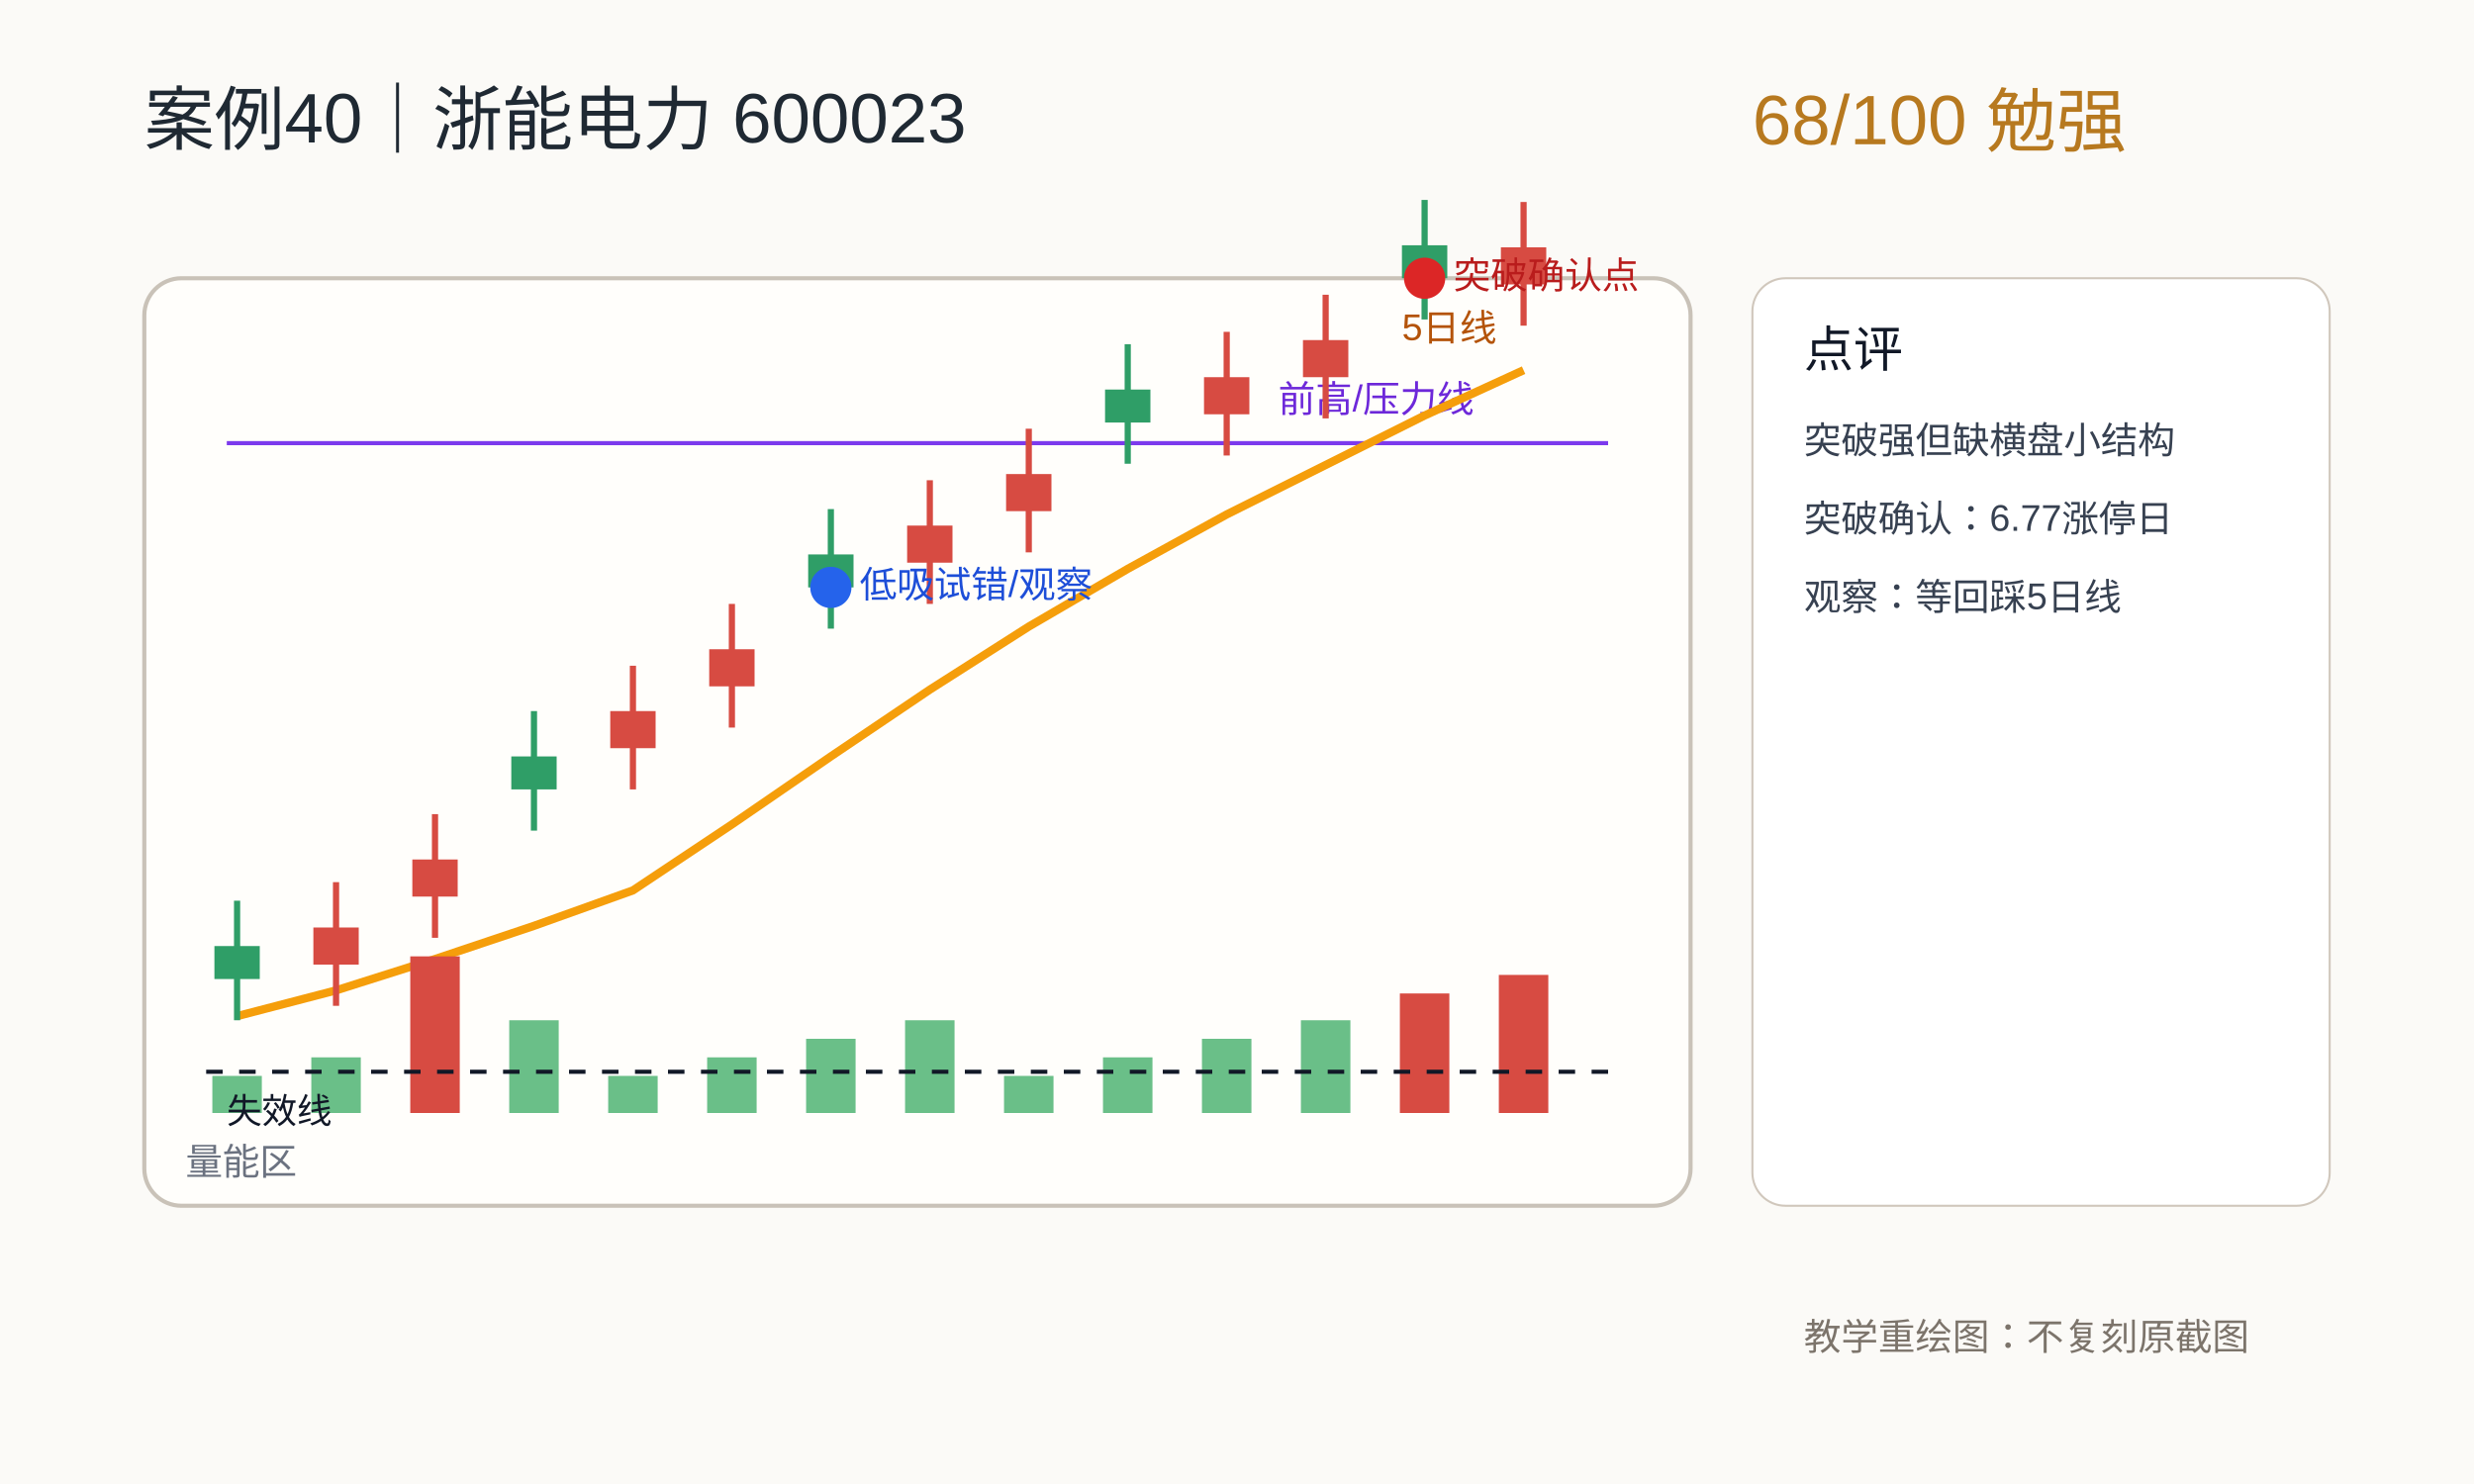
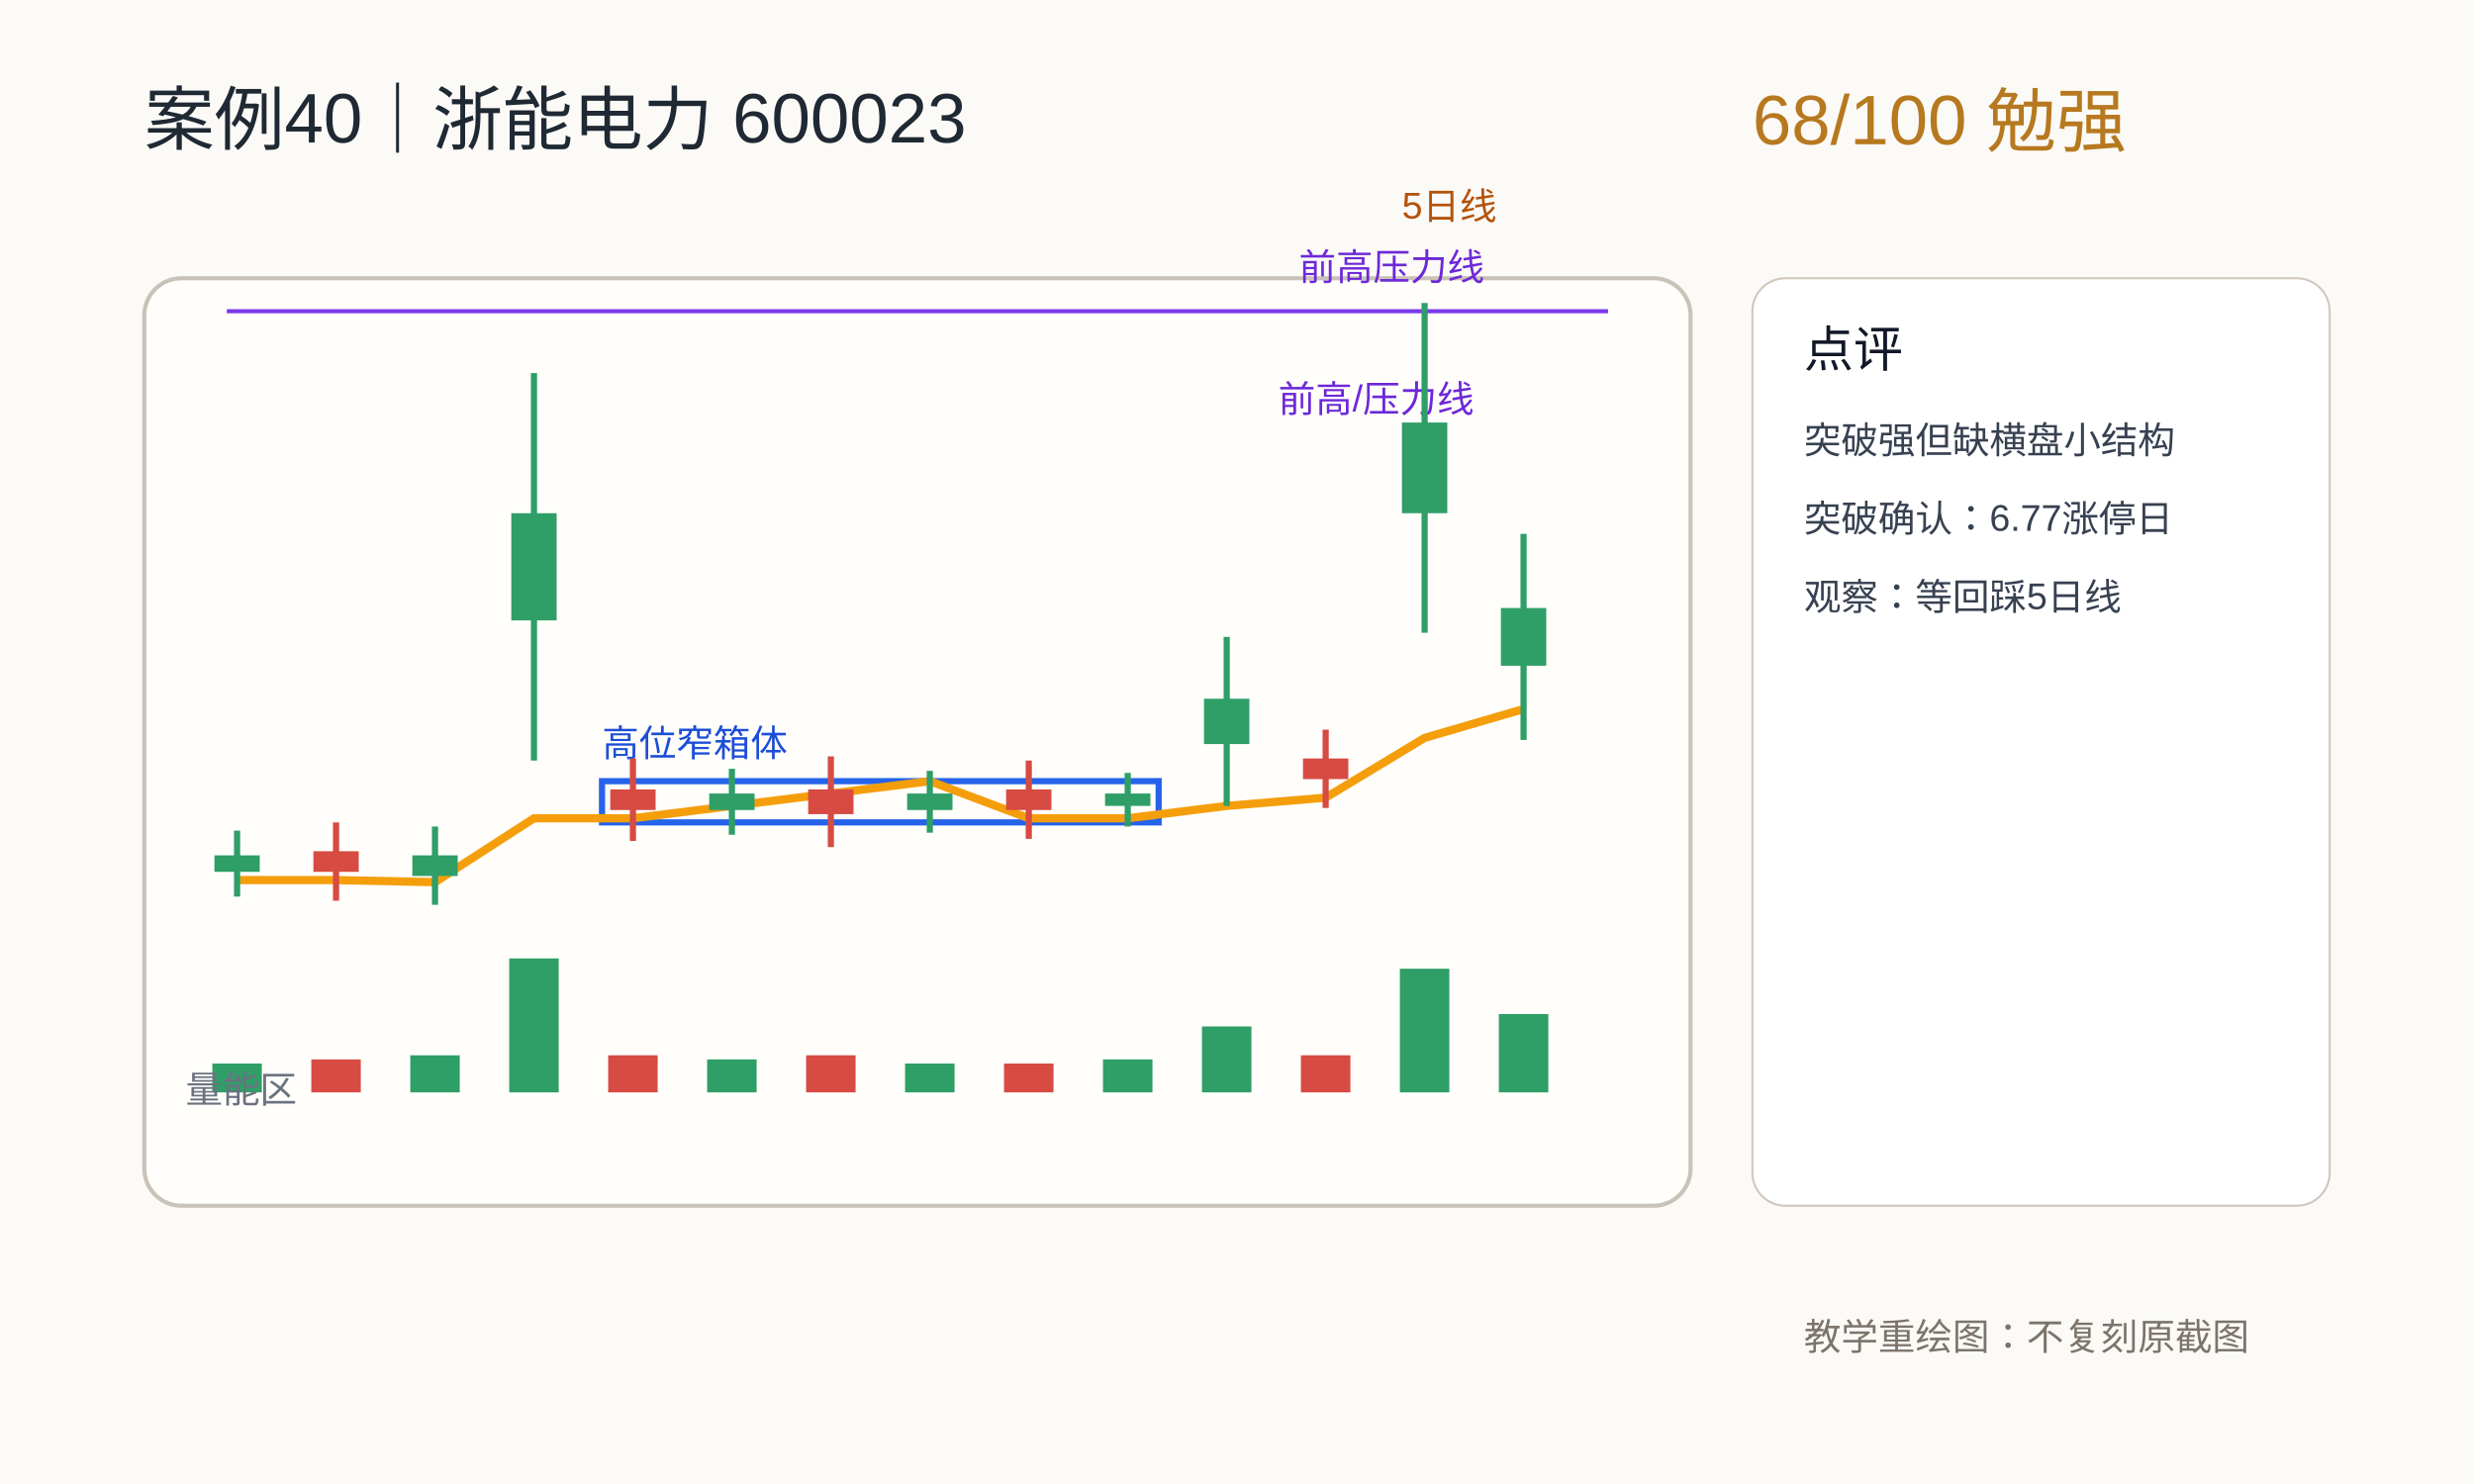
<svg xmlns="http://www.w3.org/2000/svg" width="1200" height="720" viewBox="0 0 1200 720">
  <rect width="1200" height="720" fill="#fbfaf7" />
  <rect x="70" y="135" width="750" height="450" rx="18" fill="#fffefb" stroke="#c9c2b8" stroke-width="2" />
  <text x="70" y="70" font-size="34" font-family="PingFang SC, Arial" fill="#1f2933">案例40｜浙能电力 600023</text>
  <text x="850" y="70" font-size="34" font-family="PingFang SC, Arial" fill="#b7791f">68/100  勉强</text>
-   <line x1="110" y1="215" x2="780" y2="215" stroke="#7c3aed" stroke-width="2" />
  <text x="620" y="200" font-size="18" font-family="PingFang SC, Arial" fill="#6d28d9">前高/压力线</text>
-   <polyline points="115,493.0 163,480.5 211,465.3 259,449.2 307,432.0 355,400.0 403,367.0 451,334.6 499,304.0 547,276.0 595,249.6 643,225.6 691,201.6 739,179.6" fill="none" stroke="#f59e0b" stroke-width="4" />
-   <text x="680" y="165" font-size="18" font-family="PingFang SC, Arial" fill="#b45309">5日线</text>
-   <line x1="115" y1="437" x2="115" y2="495" stroke="#2f9e67" stroke-width="3" />
-   <rect x="104" y="459" width="22" height="16" fill="#2f9e67" />
-   <rect x="103" y="522" width="24" height="18" fill="#6abf88" />
-   <line x1="163" y1="428" x2="163" y2="488" stroke="#d74b42" stroke-width="3" />
-   <rect x="152" y="450" width="22" height="18" fill="#d74b42" />
-   <rect x="151" y="513" width="24" height="27" fill="#6abf88" />
-   <line x1="211" y1="395" x2="211" y2="455" stroke="#d74b42" stroke-width="3" />
-   <rect x="200" y="417" width="22" height="18" fill="#d74b42" />
-   <rect x="199" y="464" width="24" height="76" fill="#d74b42" />
-   <line x1="259" y1="345" x2="259" y2="403" stroke="#2f9e67" stroke-width="3" />
-   <rect x="248" y="367" width="22" height="16" fill="#2f9e67" />
-   <rect x="247" y="495" width="24" height="45" fill="#6abf88" />
-   <line x1="307" y1="323" x2="307" y2="383" stroke="#d74b42" stroke-width="3" />
-   <rect x="296" y="345" width="22" height="18" fill="#d74b42" />
-   <rect x="295" y="522" width="24" height="18" fill="#6abf88" />
-   <line x1="355" y1="293" x2="355" y2="353" stroke="#d74b42" stroke-width="3" />
-   <rect x="344" y="315" width="22" height="18" fill="#d74b42" />
-   <rect x="343" y="513" width="24" height="27" fill="#6abf88" />
-   <line x1="403" y1="247" x2="403" y2="305" stroke="#2f9e67" stroke-width="3" />
-   <rect x="392" y="269" width="22" height="16" fill="#2f9e67" />
-   <rect x="391" y="504" width="24" height="36" fill="#6abf88" />
-   <line x1="451" y1="233" x2="451" y2="293" stroke="#d74b42" stroke-width="3" />
-   <rect x="440" y="255" width="22" height="18" fill="#d74b42" />
-   <rect x="439" y="495" width="24" height="45" fill="#6abf88" />
-   <line x1="499" y1="208" x2="499" y2="268" stroke="#d74b42" stroke-width="3" />
-   <rect x="488" y="230" width="22" height="18" fill="#d74b42" />
-   <rect x="487" y="522" width="24" height="18" fill="#6abf88" />
-   <line x1="547" y1="167" x2="547" y2="225" stroke="#2f9e67" stroke-width="3" />
-   <rect x="536" y="189" width="22" height="16" fill="#2f9e67" />
-   <rect x="535" y="513" width="24" height="27" fill="#6abf88" />
-   <line x1="595" y1="161" x2="595" y2="221" stroke="#d74b42" stroke-width="3" />
-   <rect x="584" y="183" width="22" height="18" fill="#d74b42" />
-   <rect x="583" y="504" width="24" height="36" fill="#6abf88" />
-   <line x1="643" y1="143" x2="643" y2="203" stroke="#d74b42" stroke-width="3" />
-   <rect x="632" y="165" width="22" height="18" fill="#d74b42" />
-   <rect x="631" y="495" width="24" height="45" fill="#6abf88" />
-   <line x1="691" y1="97" x2="691" y2="155" stroke="#2f9e67" stroke-width="3" />
-   <rect x="680" y="119" width="22" height="16" fill="#2f9e67" />
-   <rect x="679" y="482" width="24" height="58" fill="#d74b42" />
-   <line x1="739" y1="98" x2="739" y2="158" stroke="#d74b42" stroke-width="3" />
-   <rect x="728" y="120" width="22" height="18" fill="#d74b42" />
-   <rect x="727" y="473" width="24" height="67" fill="#d74b42" />
-   <circle cx="403" cy="285" r="10" fill="#2563eb" />
-   <text x="417" y="290" font-size="18" font-family="PingFang SC, Arial" fill="#1d4ed8">低吸试错/观察</text>
-   <circle cx="691" cy="135" r="10" fill="#dc2626" />
-   <text x="705" y="140" font-size="18" font-family="PingFang SC, Arial" fill="#b91c1c">突破确认点</text>
-   <line x1="100" y1="520" x2="780" y2="520" stroke="#111827" stroke-dasharray="8 8" stroke-width="2" />
-   <text x="110" y="545" font-size="17" font-family="PingFang SC, Arial" fill="#111827">失效线</text>
-   <text x="90" y="570" font-size="18" font-family="PingFang SC, Arial" fill="#6b7280">量能区</text>
+   <line x1="110" y1="151" x2="780" y2="151" stroke="#7c3aed" stroke-width="2" />
+   <text x="630" y="136" font-size="18" font-family="PingFang SC, Arial" fill="#6d28d9">前高压力线</text>
+   <rect x="292" y="379" width="270" height="20" fill="none" stroke="#2563eb" stroke-width="3" />
+   <text x="292" y="367" font-size="18" font-family="PingFang SC, Arial" fill="#1d4ed8">高位窄箱体</text>
+   <polyline points="115,427 163,427 211,428 259,397 307,397 355,391 403,385 451,379 499,397 547,397 595,391 643,387 691,358 739,344" fill="none" stroke="#f59e0b" stroke-width="4" />
+   <text x="680" y="106" font-size="18" font-family="PingFang SC, Arial" fill="#b45309">5日线</text>
+   <line x1="115" y1="403" x2="115" y2="435" stroke="#2f9e67" stroke-width="3" />
+   <rect x="104" y="415" width="22" height="8" fill="#2f9e67" />
+   <line x1="163" y1="399" x2="163" y2="437" stroke="#d74b42" stroke-width="3" />
+   <rect x="152" y="413" width="22" height="10" fill="#d74b42" />
+   <line x1="211" y1="401" x2="211" y2="439" stroke="#2f9e67" stroke-width="3" />
+   <rect x="200" y="415" width="22" height="10" fill="#2f9e67" />
+   <line x1="259" y1="181" x2="259" y2="369" stroke="#2f9e67" stroke-width="3" />
+   <rect x="248" y="249" width="22" height="52" fill="#2f9e67" />
+   <line x1="307" y1="368" x2="307" y2="408" stroke="#d74b42" stroke-width="3" />
+   <rect x="296" y="383" width="22" height="10" fill="#d74b42" />
+   <line x1="355" y1="373" x2="355" y2="405" stroke="#2f9e67" stroke-width="3" />
+   <rect x="344" y="385" width="22" height="8" fill="#2f9e67" />
+   <line x1="403" y1="367" x2="403" y2="411" stroke="#d74b42" stroke-width="3" />
+   <rect x="392" y="383" width="22" height="12" fill="#d74b42" />
+   <line x1="451" y1="374" x2="451" y2="404" stroke="#2f9e67" stroke-width="3" />
+   <rect x="440" y="385" width="22" height="8" fill="#2f9e67" />
+   <line x1="499" y1="369" x2="499" y2="407" stroke="#d74b42" stroke-width="3" />
+   <rect x="488" y="383" width="22" height="10" fill="#d74b42" />
+   <line x1="547" y1="375" x2="547" y2="401" stroke="#2f9e67" stroke-width="3" />
+   <rect x="536" y="385" width="22" height="6" fill="#2f9e67" />
+   <line x1="595" y1="309" x2="595" y2="391" stroke="#2f9e67" stroke-width="3" />
+   <rect x="584" y="339" width="22" height="22" fill="#2f9e67" />
+   <line x1="643" y1="354" x2="643" y2="392" stroke="#d74b42" stroke-width="3" />
+   <rect x="632" y="368" width="22" height="10" fill="#d74b42" />
+   <line x1="691" y1="147" x2="691" y2="307" stroke="#2f9e67" stroke-width="3" />
+   <rect x="680" y="205" width="22" height="44" fill="#2f9e67" />
+   <line x1="739" y1="259" x2="739" y2="359" stroke="#2f9e67" stroke-width="3" />
+   <rect x="728" y="295" width="22" height="28" fill="#2f9e67" />
+   <rect x="103" y="516" width="24" height="14" fill="#2f9e67" />
+   <rect x="151" y="514" width="24" height="16" fill="#d74b42" />
+   <rect x="199" y="512" width="24" height="18" fill="#2f9e67" />
+   <rect x="247" y="465" width="24" height="65" fill="#2f9e67" />
+   <rect x="295" y="512" width="24" height="18" fill="#d74b42" />
+   <rect x="343" y="514" width="24" height="16" fill="#2f9e67" />
+   <rect x="391" y="512" width="24" height="18" fill="#d74b42" />
+   <rect x="439" y="516" width="24" height="14" fill="#2f9e67" />
+   <rect x="487" y="516" width="24" height="14" fill="#d74b42" />
+   <rect x="535" y="514" width="24" height="16" fill="#2f9e67" />
+   <rect x="583" y="498" width="24" height="32" fill="#2f9e67" />
+   <rect x="631" y="512" width="24" height="18" fill="#d74b42" />
+   <rect x="679" y="470" width="24" height="60" fill="#2f9e67" />
+   <rect x="727" y="492" width="24" height="38" fill="#2f9e67" />
+   <text x="90" y="535" font-size="18" font-family="PingFang SC, Arial" fill="#6b7280">量能区</text>
  <rect x="850" y="135" width="280" height="450" rx="16" fill="#ffffff" stroke="#d0c7bc" />
  <text x="875" y="178" font-size="24" font-family="PingFang SC, Arial" fill="#111827">点评</text>
  <text x="875" y="220" font-size="18" font-family="PingFang SC, Arial" fill="#374151">突破强但缺横盘小结构</text>
  <text x="875" y="258" font-size="18" font-family="PingFang SC, Arial" fill="#374151">突破确认：6.77涨停日</text>
  <text x="875" y="296" font-size="18" font-family="PingFang SC, Arial" fill="#374151">观察：等回踩5日线</text>
  <text x="875" y="655" font-size="18" font-family="PingFang SC, Arial" fill="#7c746b">教学重绘图：不复刻原截图</text>
</svg>
